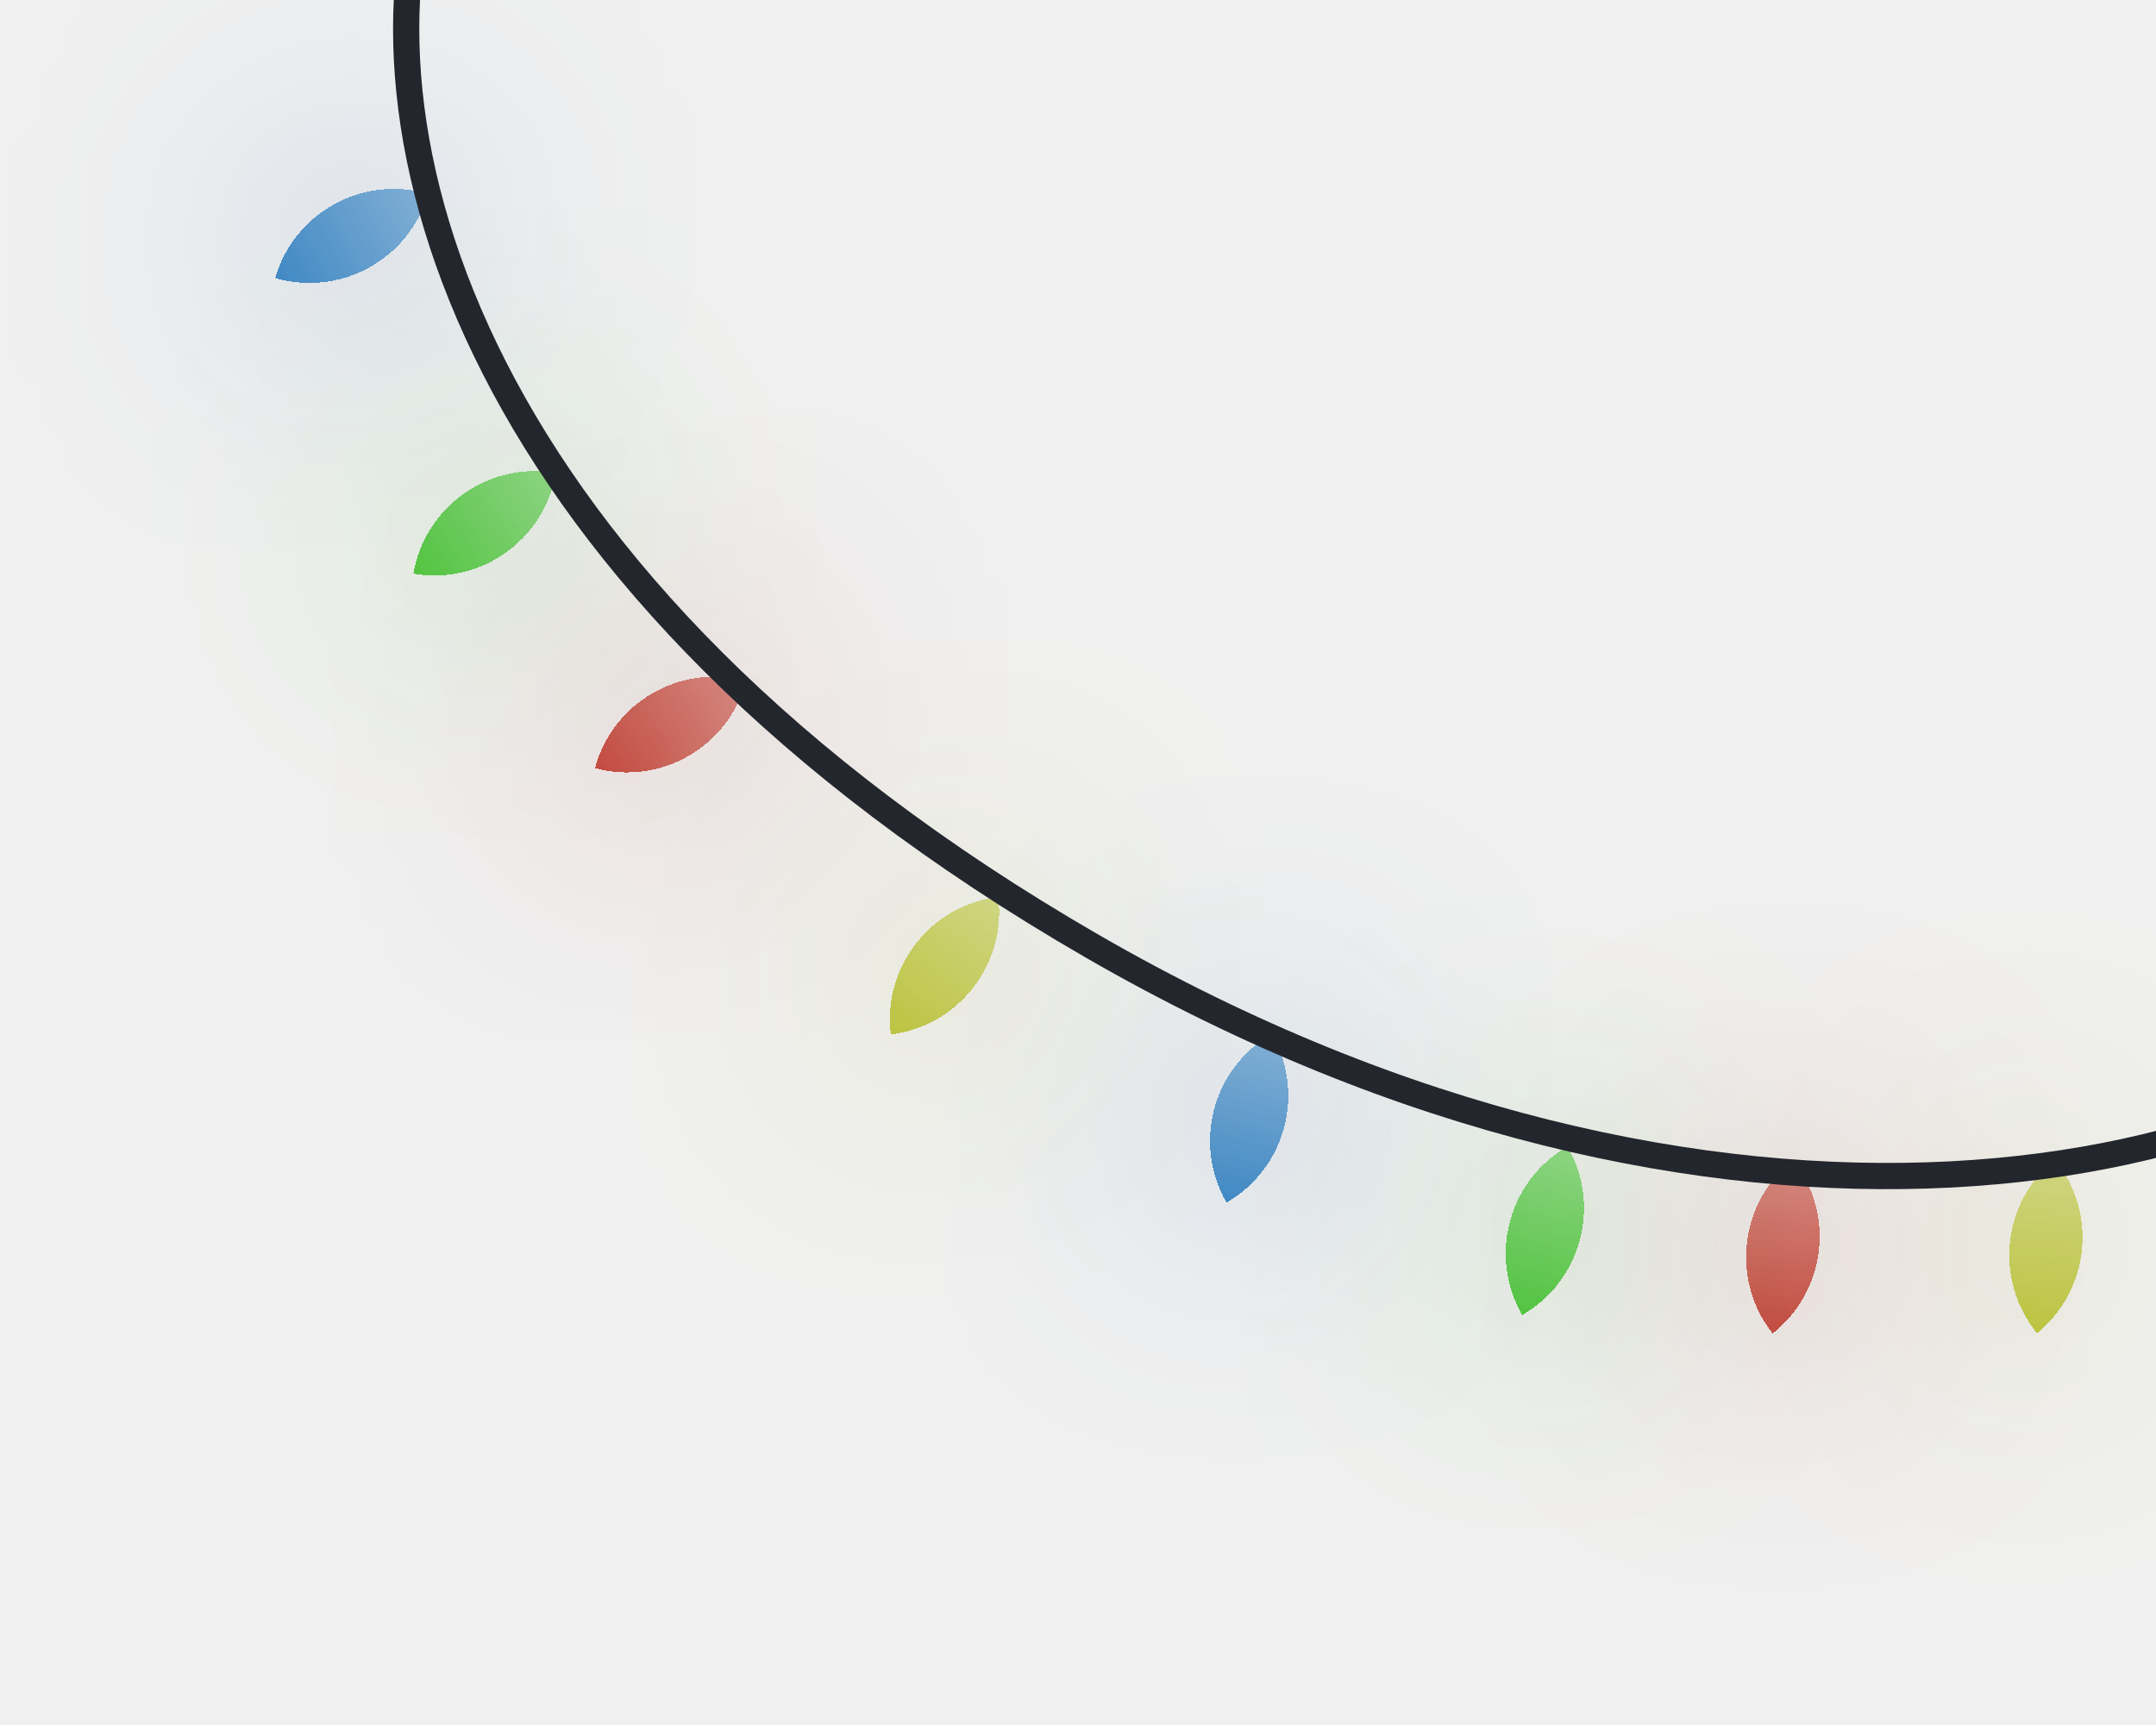
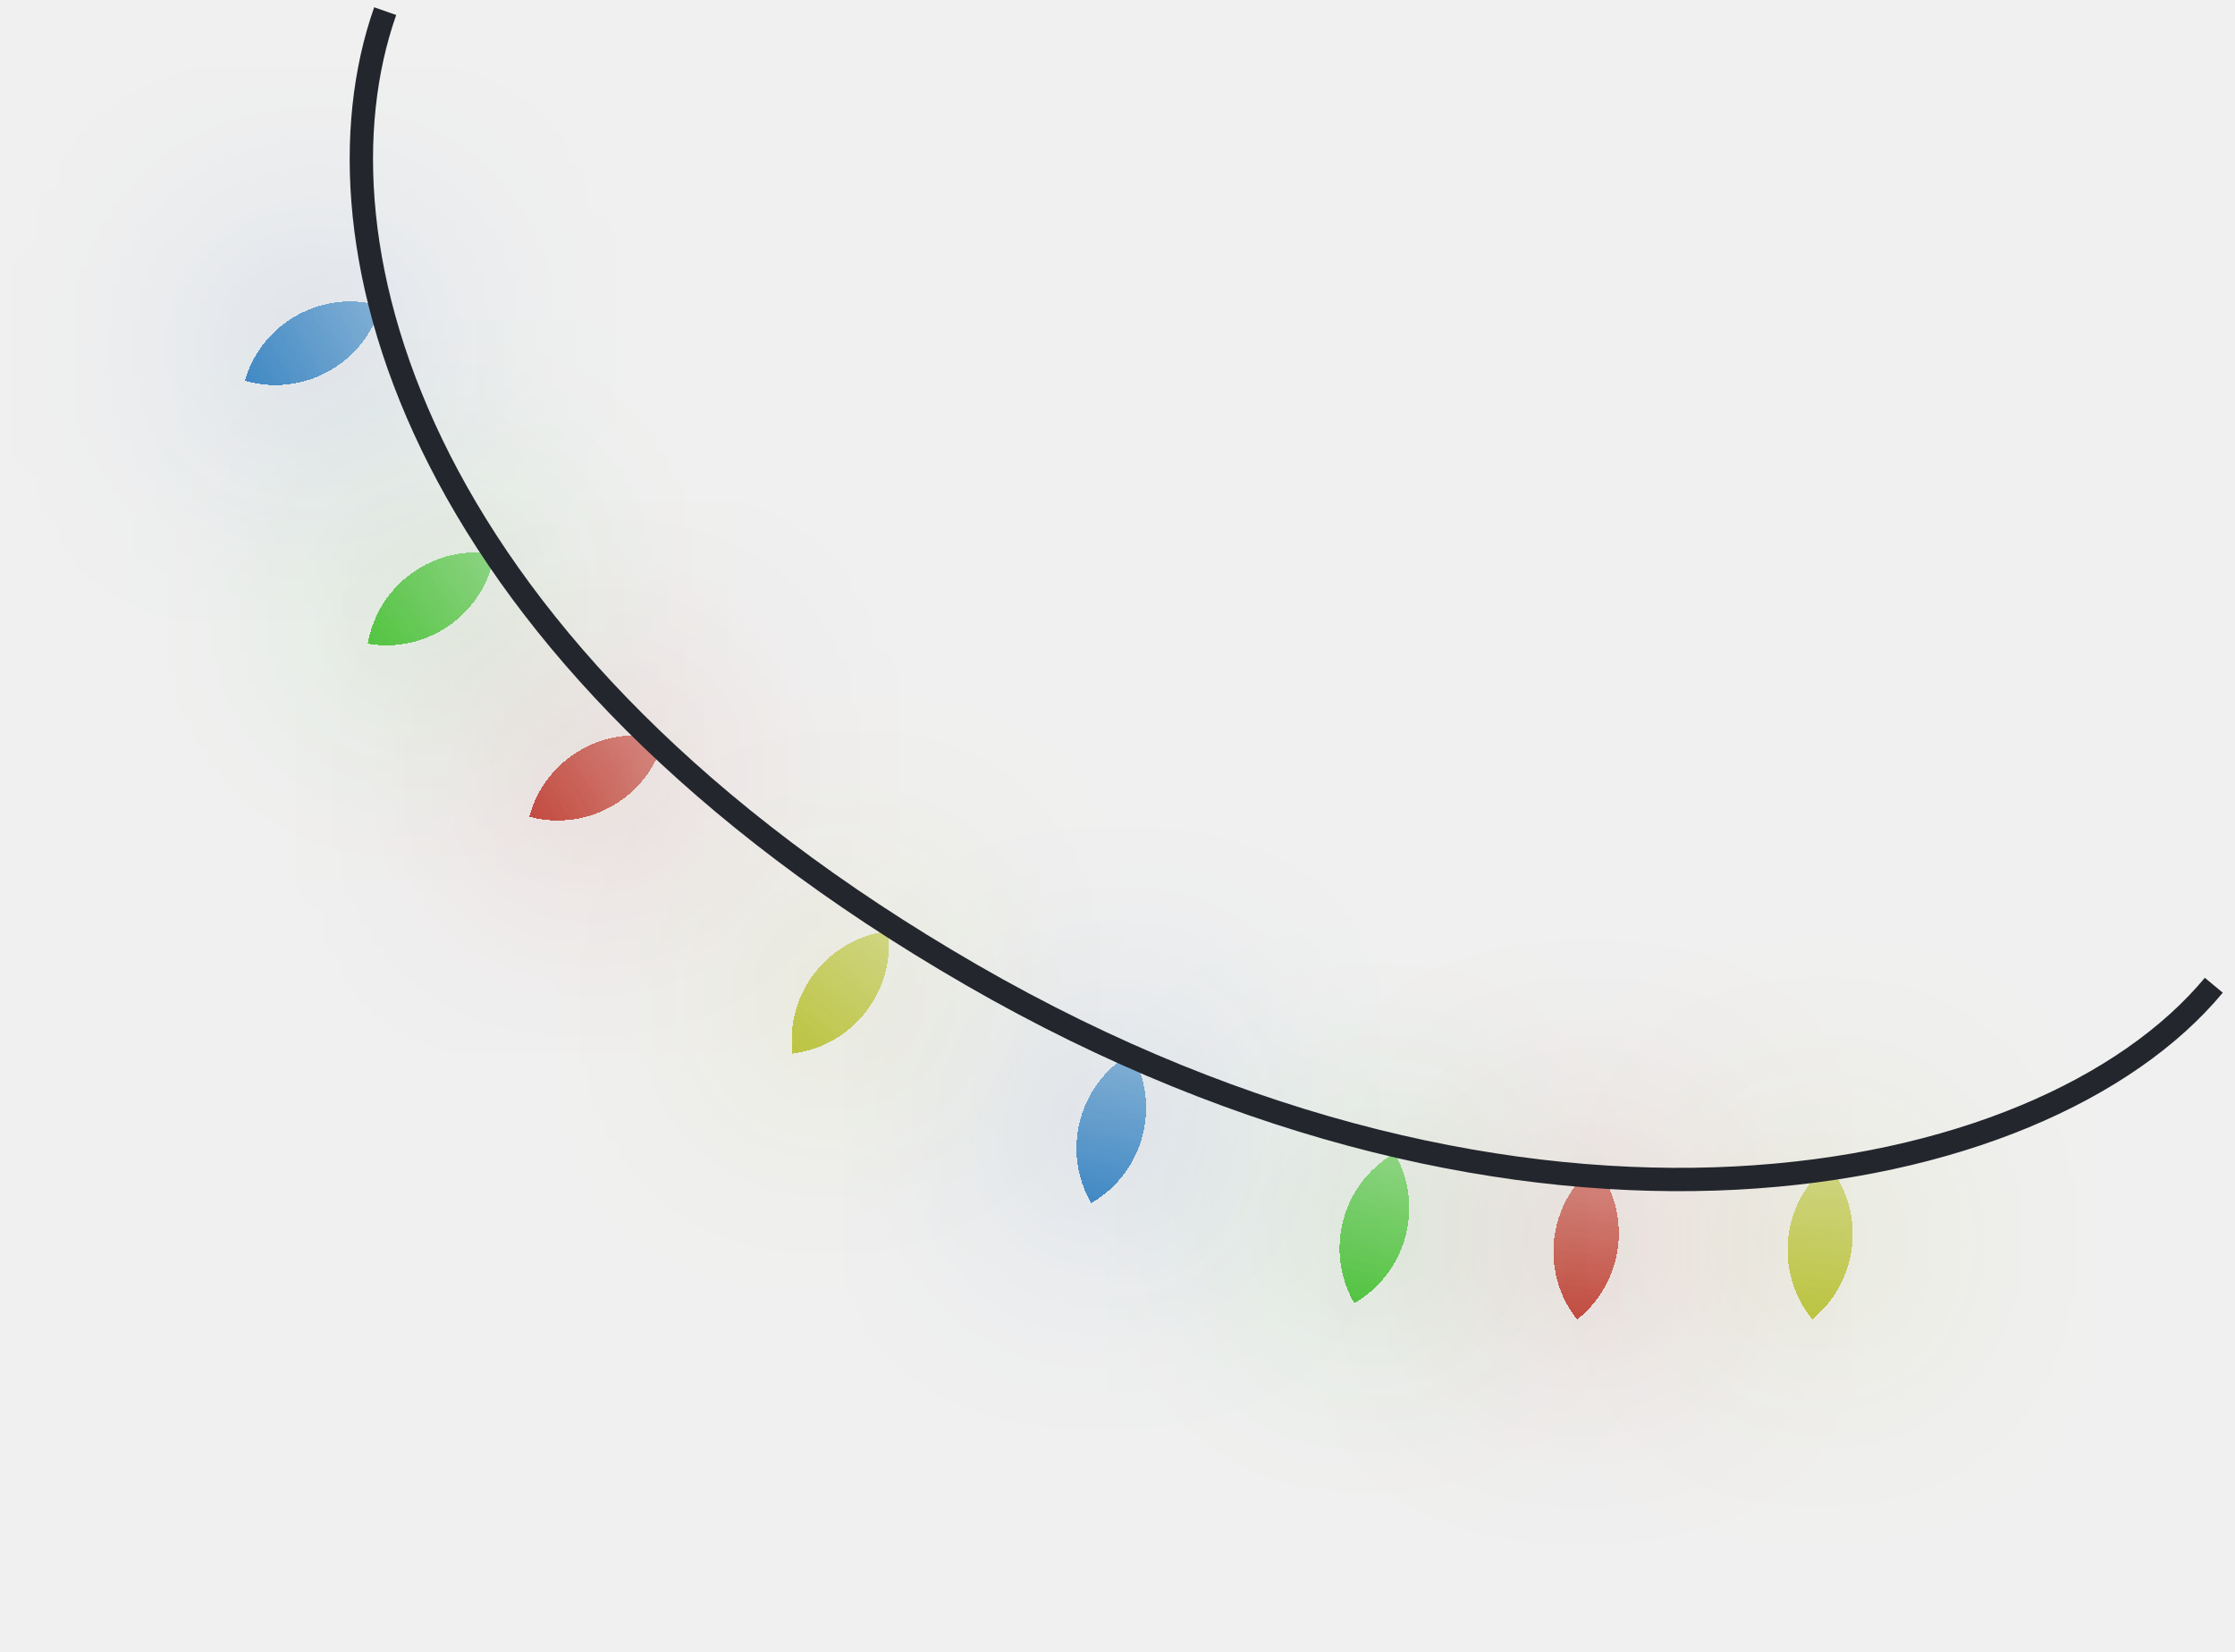
- <svg xmlns="http://www.w3.org/2000/svg" width="115" height="92" viewBox="0 0 115 92" fill="none">
-   <g filter="url(#filter0_d_2_11450)">
-     <path d="M95.643 61.871C92.788 64.124 92.3 68.265 94.552 71.12C97.407 68.867 97.896 64.727 95.643 61.871Z" fill="url(#paint0_linear_2_11450)" shape-rendering="crispEdges" />
-     <path d="M95.643 61.871C92.788 64.124 92.3 68.265 94.552 71.12C97.407 68.867 97.896 64.727 95.643 61.871Z" fill="white" fill-opacity="0.2" style="mix-blend-mode:overlay" shape-rendering="crispEdges" />
+ <svg xmlns="http://www.w3.org/2000/svg" width="134" height="99" viewBox="0 0 134 99" fill="none">
+   <g filter="url(#filter0_d_65_18)">
+     <path d="M95.643 69.871C92.788 72.124 92.3 76.265 94.552 79.12C97.407 76.867 97.896 72.727 95.643 69.871Z" fill="url(#paint0_linear_65_18)" shape-rendering="crispEdges" />
+     <path d="M95.643 69.871C92.788 72.124 92.3 76.265 94.552 79.12C97.407 76.867 97.896 72.727 95.643 69.871Z" fill="white" fill-opacity="0.2" style="mix-blend-mode:overlay" shape-rendering="crispEdges" />
  </g>
-   <g filter="url(#filter1_d_2_11450)">
-     <path d="M39.803 36.316C36.29 35.374 32.679 37.457 31.736 40.969C35.248 41.912 38.86 39.829 39.803 36.316Z" fill="url(#paint1_linear_2_11450)" shape-rendering="crispEdges" />
-     <path d="M39.803 36.316C36.29 35.374 32.679 37.457 31.736 40.969C35.248 41.912 38.86 39.829 39.803 36.316Z" fill="white" fill-opacity="0.2" style="mix-blend-mode:overlay" shape-rendering="crispEdges" />
+   <g filter="url(#filter1_d_65_18)">
+     <path d="M39.802 44.316C36.29 43.374 32.679 45.457 31.736 48.969C35.248 49.912 38.86 47.829 39.802 44.316Z" fill="url(#paint1_linear_65_18)" shape-rendering="crispEdges" />
+     <path d="M39.802 44.316C36.29 43.374 32.679 45.457 31.736 48.969C35.248 49.912 38.86 47.829 39.802 44.316Z" fill="white" fill-opacity="0.2" style="mix-blend-mode:overlay" shape-rendering="crispEdges" />
  </g>
-   <g filter="url(#filter2_d_2_11450)">
-     <path d="M83.609 61.146C80.459 62.962 79.378 66.989 81.195 70.139C84.345 68.323 85.426 64.296 83.609 61.146Z" fill="url(#paint2_linear_2_11450)" shape-rendering="crispEdges" />
-     <path d="M83.609 61.146C80.459 62.962 79.378 66.989 81.195 70.139C84.345 68.323 85.426 64.296 83.609 61.146Z" fill="white" fill-opacity="0.2" style="mix-blend-mode:overlay" shape-rendering="crispEdges" />
+   <g filter="url(#filter2_d_65_18)">
+     <path d="M83.609 69.146C80.459 70.963 79.378 74.989 81.195 78.139C84.345 76.323 85.426 72.296 83.609 69.146Z" fill="url(#paint2_linear_65_18)" shape-rendering="crispEdges" />
+     <path d="M83.609 69.146C80.459 70.963 79.378 74.989 81.195 78.139C84.345 76.323 85.426 72.296 83.609 69.146Z" fill="white" fill-opacity="0.2" style="mix-blend-mode:overlay" shape-rendering="crispEdges" />
  </g>
-   <g filter="url(#filter3_d_2_11450)">
-     <path d="M29.653 25.22C26.068 24.606 22.664 27.013 22.05 30.597C25.634 31.212 29.038 28.805 29.653 25.22Z" fill="url(#paint3_linear_2_11450)" shape-rendering="crispEdges" />
-     <path d="M29.653 25.22C26.068 24.606 22.664 27.013 22.05 30.597C25.634 31.212 29.038 28.805 29.653 25.22Z" fill="white" fill-opacity="0.2" style="mix-blend-mode:overlay" shape-rendering="crispEdges" />
+   <g filter="url(#filter3_d_65_18)">
+     <path d="M29.652 33.22C26.068 32.606 22.664 35.013 22.05 38.597C25.634 39.212 29.038 36.805 29.652 33.22Z" fill="url(#paint3_linear_65_18)" shape-rendering="crispEdges" />
+     <path d="M29.652 33.22C26.068 32.606 22.664 35.013 22.05 38.597C25.634 39.212 29.038 36.805 29.652 33.22Z" fill="white" fill-opacity="0.2" style="mix-blend-mode:overlay" shape-rendering="crispEdges" />
  </g>
-   <g filter="url(#filter4_d_2_11450)">
-     <path d="M67.835 55.146C64.685 56.962 63.604 60.989 65.421 64.139C68.571 62.323 69.652 58.296 67.835 55.146Z" fill="url(#paint4_linear_2_11450)" shape-rendering="crispEdges" />
-     <path d="M67.835 55.146C64.685 56.962 63.604 60.989 65.421 64.139C68.571 62.323 69.652 58.296 67.835 55.146Z" fill="white" fill-opacity="0.2" style="mix-blend-mode:overlay" shape-rendering="crispEdges" />
+   <g filter="url(#filter4_d_65_18)">
+     <path d="M67.835 63.146C64.685 64.963 63.604 68.989 65.421 72.139C68.571 70.323 69.652 66.296 67.835 63.146Z" fill="url(#paint4_linear_65_18)" shape-rendering="crispEdges" />
+     <path d="M67.835 63.146C64.685 64.963 63.604 68.989 65.421 72.139C68.571 70.323 69.652 66.296 67.835 63.146Z" fill="white" fill-opacity="0.2" style="mix-blend-mode:overlay" shape-rendering="crispEdges" />
  </g>
-   <g filter="url(#filter5_d_2_11450)">
-     <path d="M22.835 10.335C19.342 9.324 15.691 11.336 14.68 14.829C18.173 15.84 21.824 13.828 22.835 10.335Z" fill="url(#paint5_linear_2_11450)" shape-rendering="crispEdges" />
-     <path d="M22.835 10.335C19.342 9.324 15.691 11.336 14.68 14.829C18.173 15.84 21.824 13.828 22.835 10.335Z" fill="white" fill-opacity="0.2" style="mix-blend-mode:overlay" shape-rendering="crispEdges" />
+   <g filter="url(#filter5_d_65_18)">
+     <path d="M22.835 18.335C19.342 17.324 15.691 19.336 14.68 22.829C18.173 23.84 21.824 21.828 22.835 18.335Z" fill="url(#paint5_linear_65_18)" shape-rendering="crispEdges" />
+     <path d="M22.835 18.335C19.342 17.324 15.691 19.336 14.68 22.829C18.173 23.84 21.824 21.828 22.835 18.335Z" fill="white" fill-opacity="0.2" style="mix-blend-mode:overlay" shape-rendering="crispEdges" />
  </g>
-   <g filter="url(#filter6_d_2_11450)">
-     <path d="M109.601 61.842C106.781 64.138 106.357 68.286 108.654 71.106C111.474 68.809 111.898 64.661 109.601 61.842Z" fill="url(#paint6_linear_2_11450)" shape-rendering="crispEdges" />
-     <path d="M109.601 61.842C106.781 64.138 106.357 68.286 108.654 71.106C111.474 68.809 111.898 64.661 109.601 61.842Z" fill="white" fill-opacity="0.2" style="mix-blend-mode:overlay" shape-rendering="crispEdges" />
+   <g filter="url(#filter6_d_65_18)">
+     <path d="M109.601 69.842C106.781 72.138 106.357 76.286 108.654 79.106C111.474 76.809 111.897 72.661 109.601 69.842Z" fill="url(#paint6_linear_65_18)" shape-rendering="crispEdges" />
+     <path d="M109.601 69.842C106.781 72.138 106.357 76.286 108.654 79.106C111.474 76.809 111.897 72.661 109.601 69.842Z" fill="white" fill-opacity="0.2" style="mix-blend-mode:overlay" shape-rendering="crispEdges" />
  </g>
-   <g filter="url(#filter7_d_2_11450)">
-     <path d="M53.247 47.833C49.637 48.276 47.07 51.561 47.513 55.171C51.122 54.728 53.689 51.443 53.247 47.833Z" fill="url(#paint7_linear_2_11450)" shape-rendering="crispEdges" />
-     <path d="M53.247 47.833C49.637 48.276 47.07 51.561 47.513 55.171C51.122 54.728 53.689 51.443 53.247 47.833Z" fill="white" fill-opacity="0.2" style="mix-blend-mode:overlay" shape-rendering="crispEdges" />
+   <g filter="url(#filter7_d_65_18)">
+     <path d="M53.246 55.833C49.637 56.276 47.07 59.561 47.513 63.171C51.122 62.728 53.689 59.443 53.246 55.833Z" fill="url(#paint7_linear_65_18)" shape-rendering="crispEdges" />
+     <path d="M53.246 55.833C49.637 56.276 47.07 59.561 47.513 63.171C51.122 62.728 53.689 59.443 53.246 55.833Z" fill="white" fill-opacity="0.2" style="mix-blend-mode:overlay" shape-rendering="crispEdges" />
  </g>
-   <path d="M132.729 51.075C122.357 63.562 91.449 69.626 58.246 50.456C25.042 31.286 18.172 6.671 23.094 -7.332" stroke="#23262D" stroke-width="1.399" />
+   <path d="M132.729 59.075C122.357 71.562 91.449 77.626 58.246 58.456C25.042 39.286 18.172 14.671 23.094 0.668" stroke="#23262D" stroke-width="1.399" />
  <defs>
-     <filter id="filter0_d_2_11450" x="79.148" y="47.883" width="31.9" height="37.226" filterUnits="userSpaceOnUse" color-interpolation-filters="sRGB">
+     <filter id="filter0_d_65_18" x="79.148" y="55.883" width="31.9" height="37.226" filterUnits="userSpaceOnUse" color-interpolation-filters="sRGB">
      <feFlood flood-opacity="0" result="BackgroundImageFix" />
      <feColorMatrix in="SourceAlpha" type="matrix" values="0 0 0 0 0 0 0 0 0 0 0 0 0 0 0 0 0 0 127 0" result="hardAlpha" />
      <feOffset />
      <feGaussianBlur stdDeviation="6.994" />
      <feComposite in2="hardAlpha" operator="out" />
      <feColorMatrix type="matrix" values="0 0 0 0 0.71 0 0 0 0 0.243 0 0 0 0 0.212 0 0 0 1 0" />
-       <feBlend mode="normal" in2="BackgroundImageFix" result="effect1_dropShadow_2_11450" />
-       <feBlend mode="normal" in="SourceGraphic" in2="effect1_dropShadow_2_11450" result="shape" />
+       <feBlend mode="normal" in2="BackgroundImageFix" result="effect1_dropShadow_65_18" />
+       <feBlend mode="normal" in="SourceGraphic" in2="effect1_dropShadow_65_18" result="shape" />
    </filter>
-     <filter id="filter1_d_2_11450" x="17.747" y="22.101" width="36.044" height="33.084" filterUnits="userSpaceOnUse" color-interpolation-filters="sRGB">
+     <filter id="filter1_d_65_18" x="17.747" y="30.101" width="36.044" height="33.084" filterUnits="userSpaceOnUse" color-interpolation-filters="sRGB">
      <feFlood flood-opacity="0" result="BackgroundImageFix" />
      <feColorMatrix in="SourceAlpha" type="matrix" values="0 0 0 0 0 0 0 0 0 0 0 0 0 0 0 0 0 0 127 0" result="hardAlpha" />
      <feOffset />
      <feGaussianBlur stdDeviation="6.994" />
      <feComposite in2="hardAlpha" operator="out" />
      <feColorMatrix type="matrix" values="0 0 0 0 0.71 0 0 0 0 0.243 0 0 0 0 0.212 0 0 0 1 0" />
-       <feBlend mode="normal" in2="BackgroundImageFix" result="effect1_dropShadow_2_11450" />
-       <feBlend mode="normal" in="SourceGraphic" in2="effect1_dropShadow_2_11450" result="shape" />
+       <feBlend mode="normal" in2="BackgroundImageFix" result="effect1_dropShadow_65_18" />
+       <feBlend mode="normal" in="SourceGraphic" in2="effect1_dropShadow_65_18" result="shape" />
    </filter>
-     <filter id="filter2_d_2_11450" x="66.324" y="47.157" width="32.156" height="36.972" filterUnits="userSpaceOnUse" color-interpolation-filters="sRGB">
+     <filter id="filter2_d_65_18" x="66.324" y="55.157" width="32.156" height="36.972" filterUnits="userSpaceOnUse" color-interpolation-filters="sRGB">
      <feFlood flood-opacity="0" result="BackgroundImageFix" />
      <feColorMatrix in="SourceAlpha" type="matrix" values="0 0 0 0 0 0 0 0 0 0 0 0 0 0 0 0 0 0 127 0" result="hardAlpha" />
      <feOffset />
      <feGaussianBlur stdDeviation="6.994" />
      <feComposite in2="hardAlpha" operator="out" />
      <feColorMatrix type="matrix" values="0 0 0 0 0.272 0 0 0 0 0.71 0 0 0 0 0.212 0 0 0 1 0" />
-       <feBlend mode="normal" in2="BackgroundImageFix" result="effect1_dropShadow_2_11450" />
-       <feBlend mode="normal" in="SourceGraphic" in2="effect1_dropShadow_2_11450" result="shape" />
+       <feBlend mode="normal" in2="BackgroundImageFix" result="effect1_dropShadow_65_18" />
+       <feBlend mode="normal" in="SourceGraphic" in2="effect1_dropShadow_65_18" result="shape" />
    </filter>
-     <filter id="filter3_d_2_11450" x="8.061" y="11.136" width="35.581" height="33.547" filterUnits="userSpaceOnUse" color-interpolation-filters="sRGB">
+     <filter id="filter3_d_65_18" x="8.061" y="19.136" width="35.581" height="33.547" filterUnits="userSpaceOnUse" color-interpolation-filters="sRGB">
      <feFlood flood-opacity="0" result="BackgroundImageFix" />
      <feColorMatrix in="SourceAlpha" type="matrix" values="0 0 0 0 0 0 0 0 0 0 0 0 0 0 0 0 0 0 127 0" result="hardAlpha" />
      <feOffset />
      <feGaussianBlur stdDeviation="6.994" />
      <feComposite in2="hardAlpha" operator="out" />
      <feColorMatrix type="matrix" values="0 0 0 0 0.272 0 0 0 0 0.71 0 0 0 0 0.212 0 0 0 1 0" />
-       <feBlend mode="normal" in2="BackgroundImageFix" result="effect1_dropShadow_2_11450" />
-       <feBlend mode="normal" in="SourceGraphic" in2="effect1_dropShadow_2_11450" result="shape" />
+       <feBlend mode="normal" in2="BackgroundImageFix" result="effect1_dropShadow_65_18" />
+       <feBlend mode="normal" in="SourceGraphic" in2="effect1_dropShadow_65_18" result="shape" />
    </filter>
-     <filter id="filter4_d_2_11450" x="50.55" y="41.157" width="32.156" height="36.972" filterUnits="userSpaceOnUse" color-interpolation-filters="sRGB">
+     <filter id="filter4_d_65_18" x="50.55" y="49.157" width="32.156" height="36.972" filterUnits="userSpaceOnUse" color-interpolation-filters="sRGB">
      <feFlood flood-opacity="0" result="BackgroundImageFix" />
      <feColorMatrix in="SourceAlpha" type="matrix" values="0 0 0 0 0 0 0 0 0 0 0 0 0 0 0 0 0 0 127 0" result="hardAlpha" />
      <feOffset />
      <feGaussianBlur stdDeviation="6.994" />
      <feComposite in2="hardAlpha" operator="out" />
      <feColorMatrix type="matrix" values="0 0 0 0 0.212 0 0 0 0 0.446 0 0 0 0 0.71 0 0 0 1 0" />
-       <feBlend mode="normal" in2="BackgroundImageFix" result="effect1_dropShadow_2_11450" />
-       <feBlend mode="normal" in="SourceGraphic" in2="effect1_dropShadow_2_11450" result="shape" />
+       <feBlend mode="normal" in2="BackgroundImageFix" result="effect1_dropShadow_65_18" />
+       <feBlend mode="normal" in="SourceGraphic" in2="effect1_dropShadow_65_18" result="shape" />
    </filter>
-     <filter id="filter5_d_2_11450" x="0.691" y="-3.915" width="36.134" height="32.995" filterUnits="userSpaceOnUse" color-interpolation-filters="sRGB">
+     <filter id="filter5_d_65_18" x="0.69" y="4.085" width="36.134" height="32.995" filterUnits="userSpaceOnUse" color-interpolation-filters="sRGB">
      <feFlood flood-opacity="0" result="BackgroundImageFix" />
      <feColorMatrix in="SourceAlpha" type="matrix" values="0 0 0 0 0 0 0 0 0 0 0 0 0 0 0 0 0 0 127 0" result="hardAlpha" />
      <feOffset />
      <feGaussianBlur stdDeviation="6.994" />
      <feComposite in2="hardAlpha" operator="out" />
      <feColorMatrix type="matrix" values="0 0 0 0 0.212 0 0 0 0 0.446 0 0 0 0 0.71 0 0 0 1 0" />
-       <feBlend mode="normal" in2="BackgroundImageFix" result="effect1_dropShadow_2_11450" />
-       <feBlend mode="normal" in="SourceGraphic" in2="effect1_dropShadow_2_11450" result="shape" />
+       <feBlend mode="normal" in2="BackgroundImageFix" result="effect1_dropShadow_65_18" />
+       <feBlend mode="normal" in="SourceGraphic" in2="effect1_dropShadow_65_18" result="shape" />
    </filter>
-     <filter id="filter6_d_2_11450" x="93.186" y="47.853" width="31.884" height="37.242" filterUnits="userSpaceOnUse" color-interpolation-filters="sRGB">
+     <filter id="filter6_d_65_18" x="93.185" y="55.853" width="31.884" height="37.242" filterUnits="userSpaceOnUse" color-interpolation-filters="sRGB">
      <feFlood flood-opacity="0" result="BackgroundImageFix" />
      <feColorMatrix in="SourceAlpha" type="matrix" values="0 0 0 0 0 0 0 0 0 0 0 0 0 0 0 0 0 0 127 0" result="hardAlpha" />
      <feOffset />
      <feGaussianBlur stdDeviation="6.994" />
      <feComposite in2="hardAlpha" operator="out" />
      <feColorMatrix type="matrix" values="0 0 0 0 0.67 0 0 0 0 0.71 0 0 0 0 0.212 0 0 0 1 0" />
-       <feBlend mode="normal" in2="BackgroundImageFix" result="effect1_dropShadow_2_11450" />
-       <feBlend mode="normal" in="SourceGraphic" in2="effect1_dropShadow_2_11450" result="shape" />
+       <feBlend mode="normal" in2="BackgroundImageFix" result="effect1_dropShadow_65_18" />
+       <feBlend mode="normal" in="SourceGraphic" in2="effect1_dropShadow_65_18" result="shape" />
    </filter>
-     <filter id="filter7_d_2_11450" x="33.474" y="33.844" width="33.811" height="35.316" filterUnits="userSpaceOnUse" color-interpolation-filters="sRGB">
+     <filter id="filter7_d_65_18" x="33.474" y="41.844" width="33.811" height="35.316" filterUnits="userSpaceOnUse" color-interpolation-filters="sRGB">
      <feFlood flood-opacity="0" result="BackgroundImageFix" />
      <feColorMatrix in="SourceAlpha" type="matrix" values="0 0 0 0 0 0 0 0 0 0 0 0 0 0 0 0 0 0 127 0" result="hardAlpha" />
      <feOffset />
      <feGaussianBlur stdDeviation="6.994" />
      <feComposite in2="hardAlpha" operator="out" />
      <feColorMatrix type="matrix" values="0 0 0 0 0.67 0 0 0 0 0.71 0 0 0 0 0.212 0 0 0 1 0" />
-       <feBlend mode="normal" in2="BackgroundImageFix" result="effect1_dropShadow_2_11450" />
-       <feBlend mode="normal" in="SourceGraphic" in2="effect1_dropShadow_2_11450" result="shape" />
+       <feBlend mode="normal" in2="BackgroundImageFix" result="effect1_dropShadow_65_18" />
+       <feBlend mode="normal" in="SourceGraphic" in2="effect1_dropShadow_65_18" result="shape" />
    </filter>
-     <linearGradient id="paint0_linear_2_11450" x1="95.643" y1="61.871" x2="94.552" y2="71.12" gradientUnits="userSpaceOnUse">
+     <linearGradient id="paint0_linear_65_18" x1="95.643" y1="69.871" x2="94.552" y2="79.12" gradientUnits="userSpaceOnUse">
      <stop offset="0.047" stop-color="#B53E36" stop-opacity="0.65" />
      <stop offset="1" stop-color="#B53E36" />
    </linearGradient>
-     <linearGradient id="paint1_linear_2_11450" x1="39.803" y1="36.316" x2="31.736" y2="40.969" gradientUnits="userSpaceOnUse">
+     <linearGradient id="paint1_linear_65_18" x1="39.802" y1="44.316" x2="31.736" y2="48.969" gradientUnits="userSpaceOnUse">
      <stop offset="0.047" stop-color="#B53E36" stop-opacity="0.65" />
      <stop offset="1" stop-color="#B53E36" />
    </linearGradient>
-     <linearGradient id="paint2_linear_2_11450" x1="83.609" y1="61.146" x2="81.195" y2="70.139" gradientUnits="userSpaceOnUse">
+     <linearGradient id="paint2_linear_65_18" x1="83.609" y1="69.146" x2="81.195" y2="78.139" gradientUnits="userSpaceOnUse">
      <stop offset="0.047" stop-color="#45B536" stop-opacity="0.65" />
      <stop offset="1" stop-color="#45B536" />
    </linearGradient>
-     <linearGradient id="paint3_linear_2_11450" x1="29.653" y1="25.22" x2="22.05" y2="30.597" gradientUnits="userSpaceOnUse">
+     <linearGradient id="paint3_linear_65_18" x1="29.652" y1="33.22" x2="22.05" y2="38.597" gradientUnits="userSpaceOnUse">
      <stop offset="0.047" stop-color="#45B536" stop-opacity="0.65" />
      <stop offset="1" stop-color="#45B536" />
    </linearGradient>
-     <linearGradient id="paint4_linear_2_11450" x1="67.835" y1="55.146" x2="65.421" y2="64.139" gradientUnits="userSpaceOnUse">
+     <linearGradient id="paint4_linear_65_18" x1="67.835" y1="63.146" x2="65.421" y2="72.139" gradientUnits="userSpaceOnUse">
      <stop offset="0.047" stop-color="#3672B5" stop-opacity="0.65" />
      <stop offset="1" stop-color="#3672B5" />
    </linearGradient>
-     <linearGradient id="paint5_linear_2_11450" x1="22.835" y1="10.335" x2="14.68" y2="14.829" gradientUnits="userSpaceOnUse">
+     <linearGradient id="paint5_linear_65_18" x1="22.835" y1="18.335" x2="14.68" y2="22.829" gradientUnits="userSpaceOnUse">
      <stop offset="0.047" stop-color="#3672B5" stop-opacity="0.65" />
      <stop offset="1" stop-color="#3672B5" />
    </linearGradient>
-     <linearGradient id="paint6_linear_2_11450" x1="109.601" y1="61.842" x2="108.654" y2="71.106" gradientUnits="userSpaceOnUse">
+     <linearGradient id="paint6_linear_65_18" x1="109.601" y1="69.842" x2="108.654" y2="79.106" gradientUnits="userSpaceOnUse">
      <stop offset="0.047" stop-color="#ABB536" stop-opacity="0.65" />
      <stop offset="1" stop-color="#ABB536" />
    </linearGradient>
-     <linearGradient id="paint7_linear_2_11450" x1="53.247" y1="47.833" x2="47.513" y2="55.171" gradientUnits="userSpaceOnUse">
+     <linearGradient id="paint7_linear_65_18" x1="53.246" y1="55.833" x2="47.513" y2="63.171" gradientUnits="userSpaceOnUse">
      <stop offset="0.047" stop-color="#ABB536" stop-opacity="0.65" />
      <stop offset="1" stop-color="#ABB536" />
    </linearGradient>
  </defs>
</svg>
